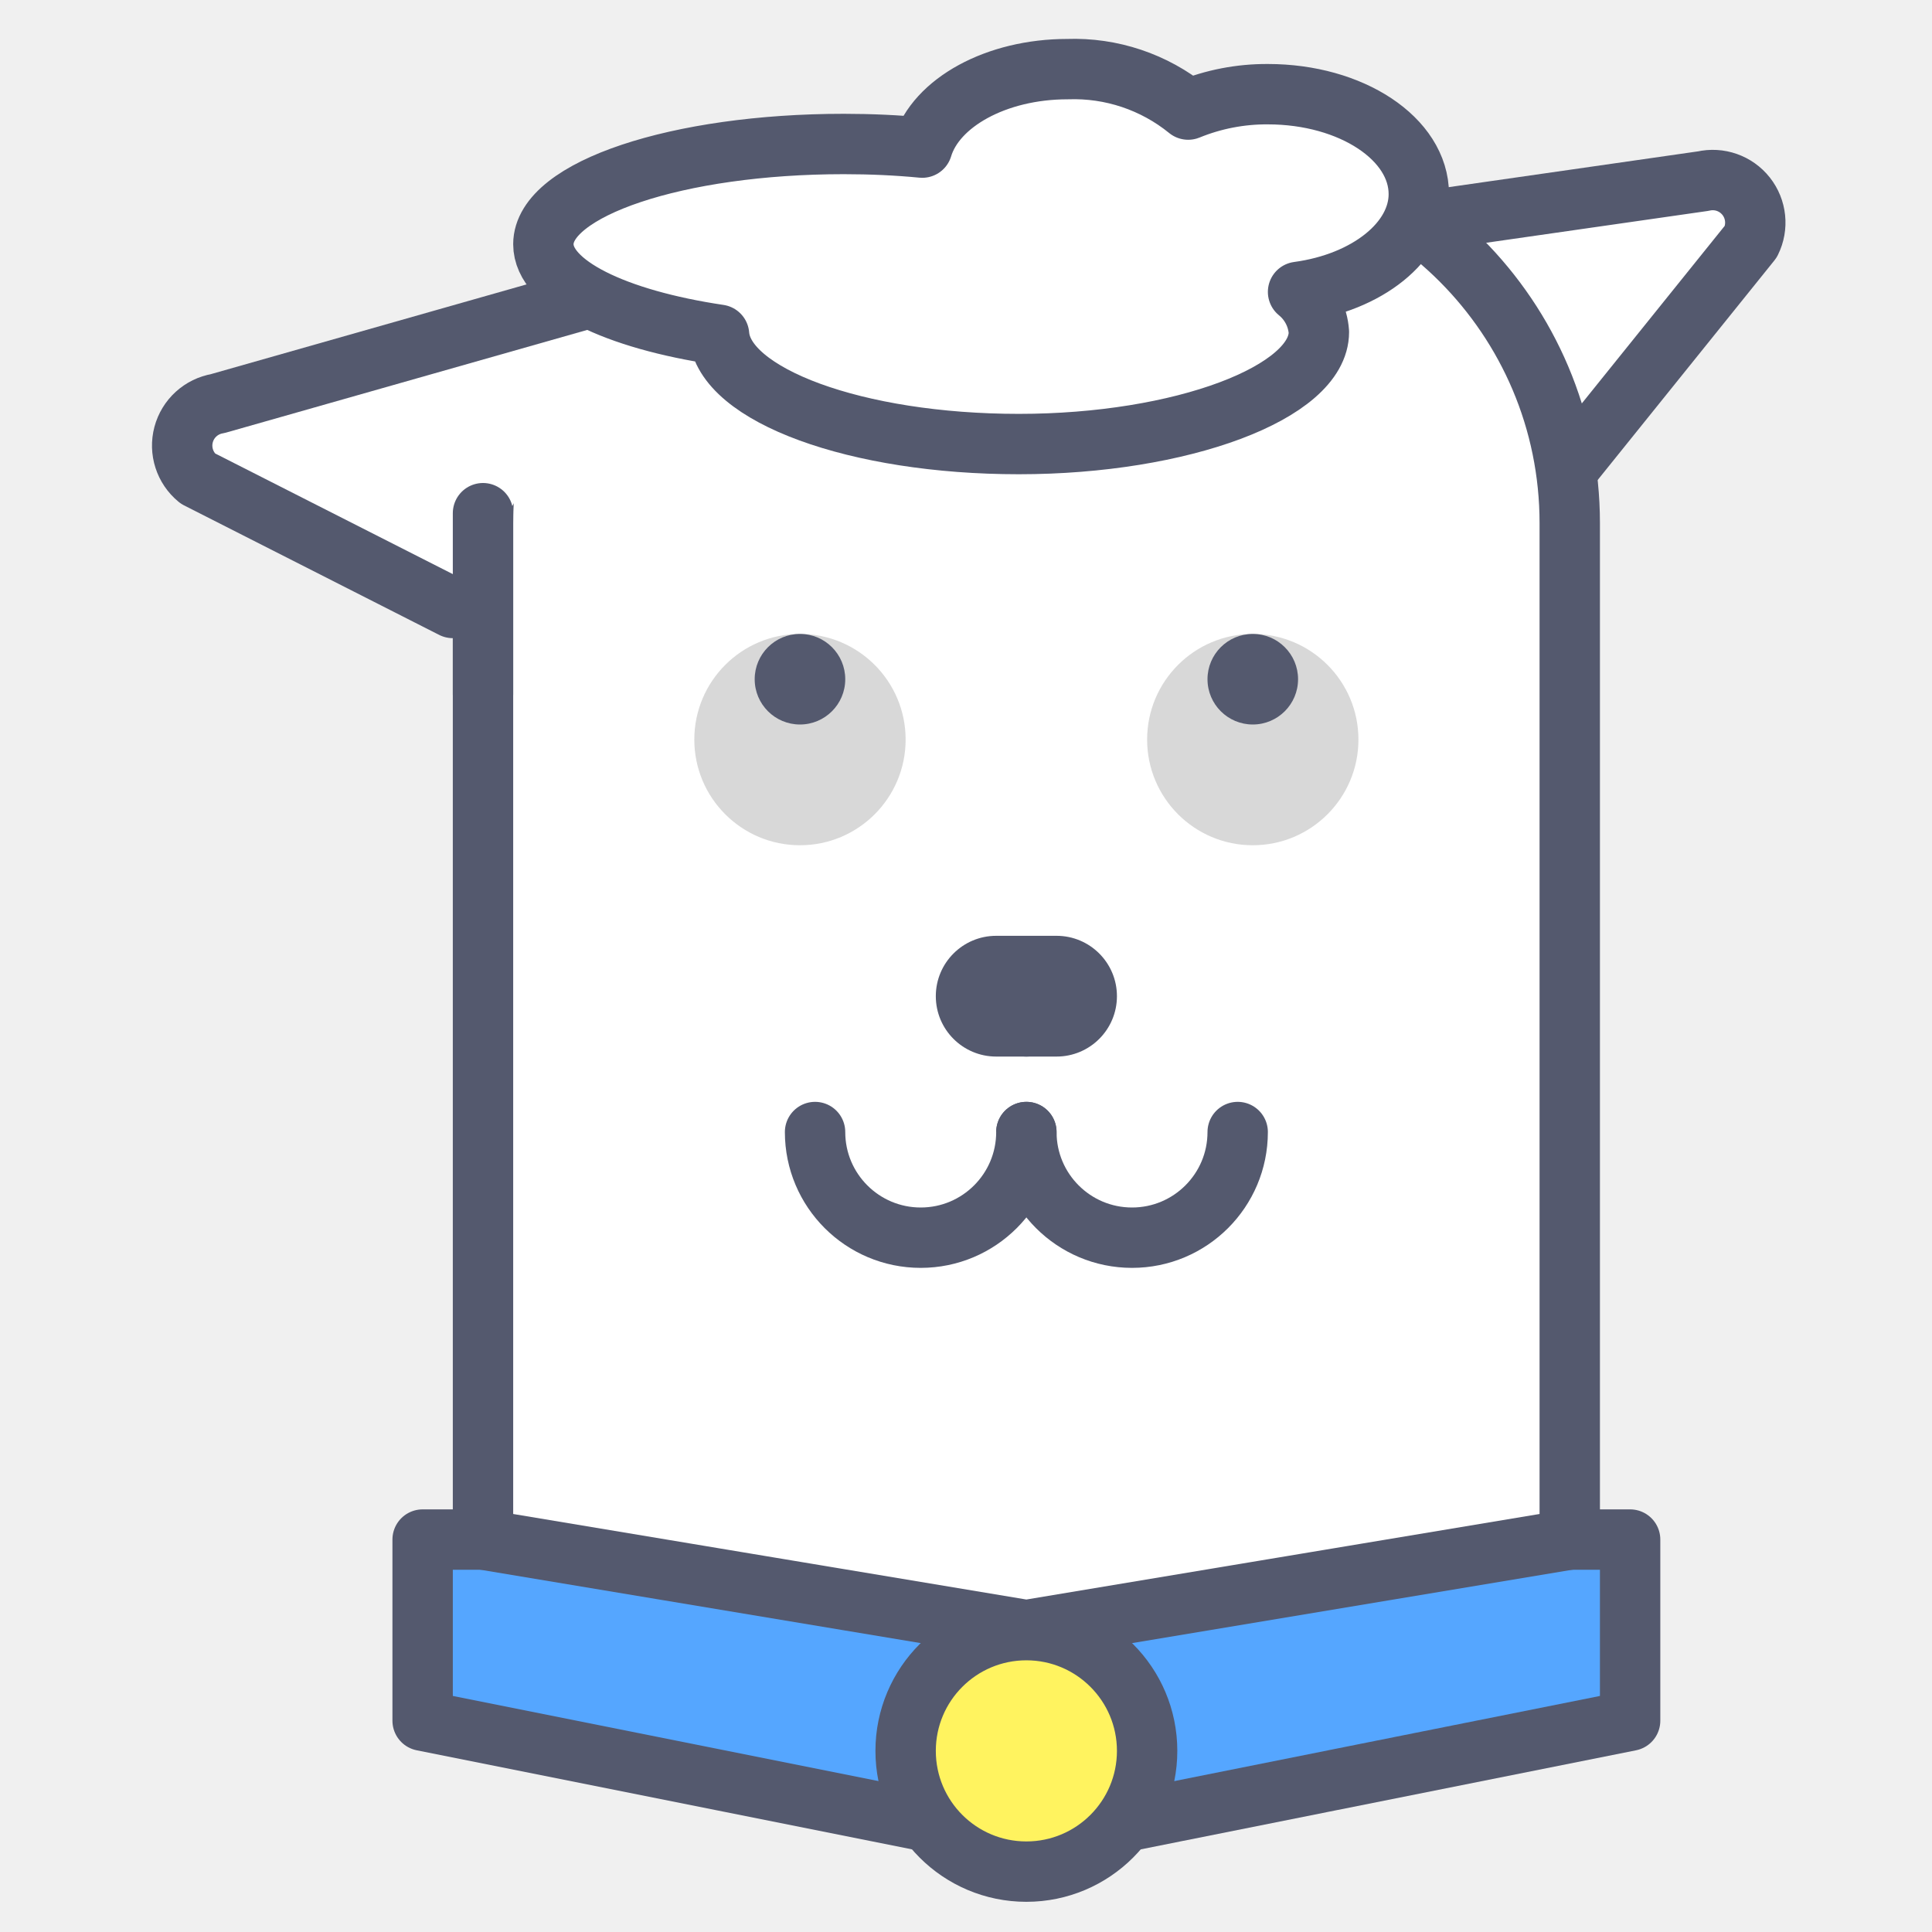
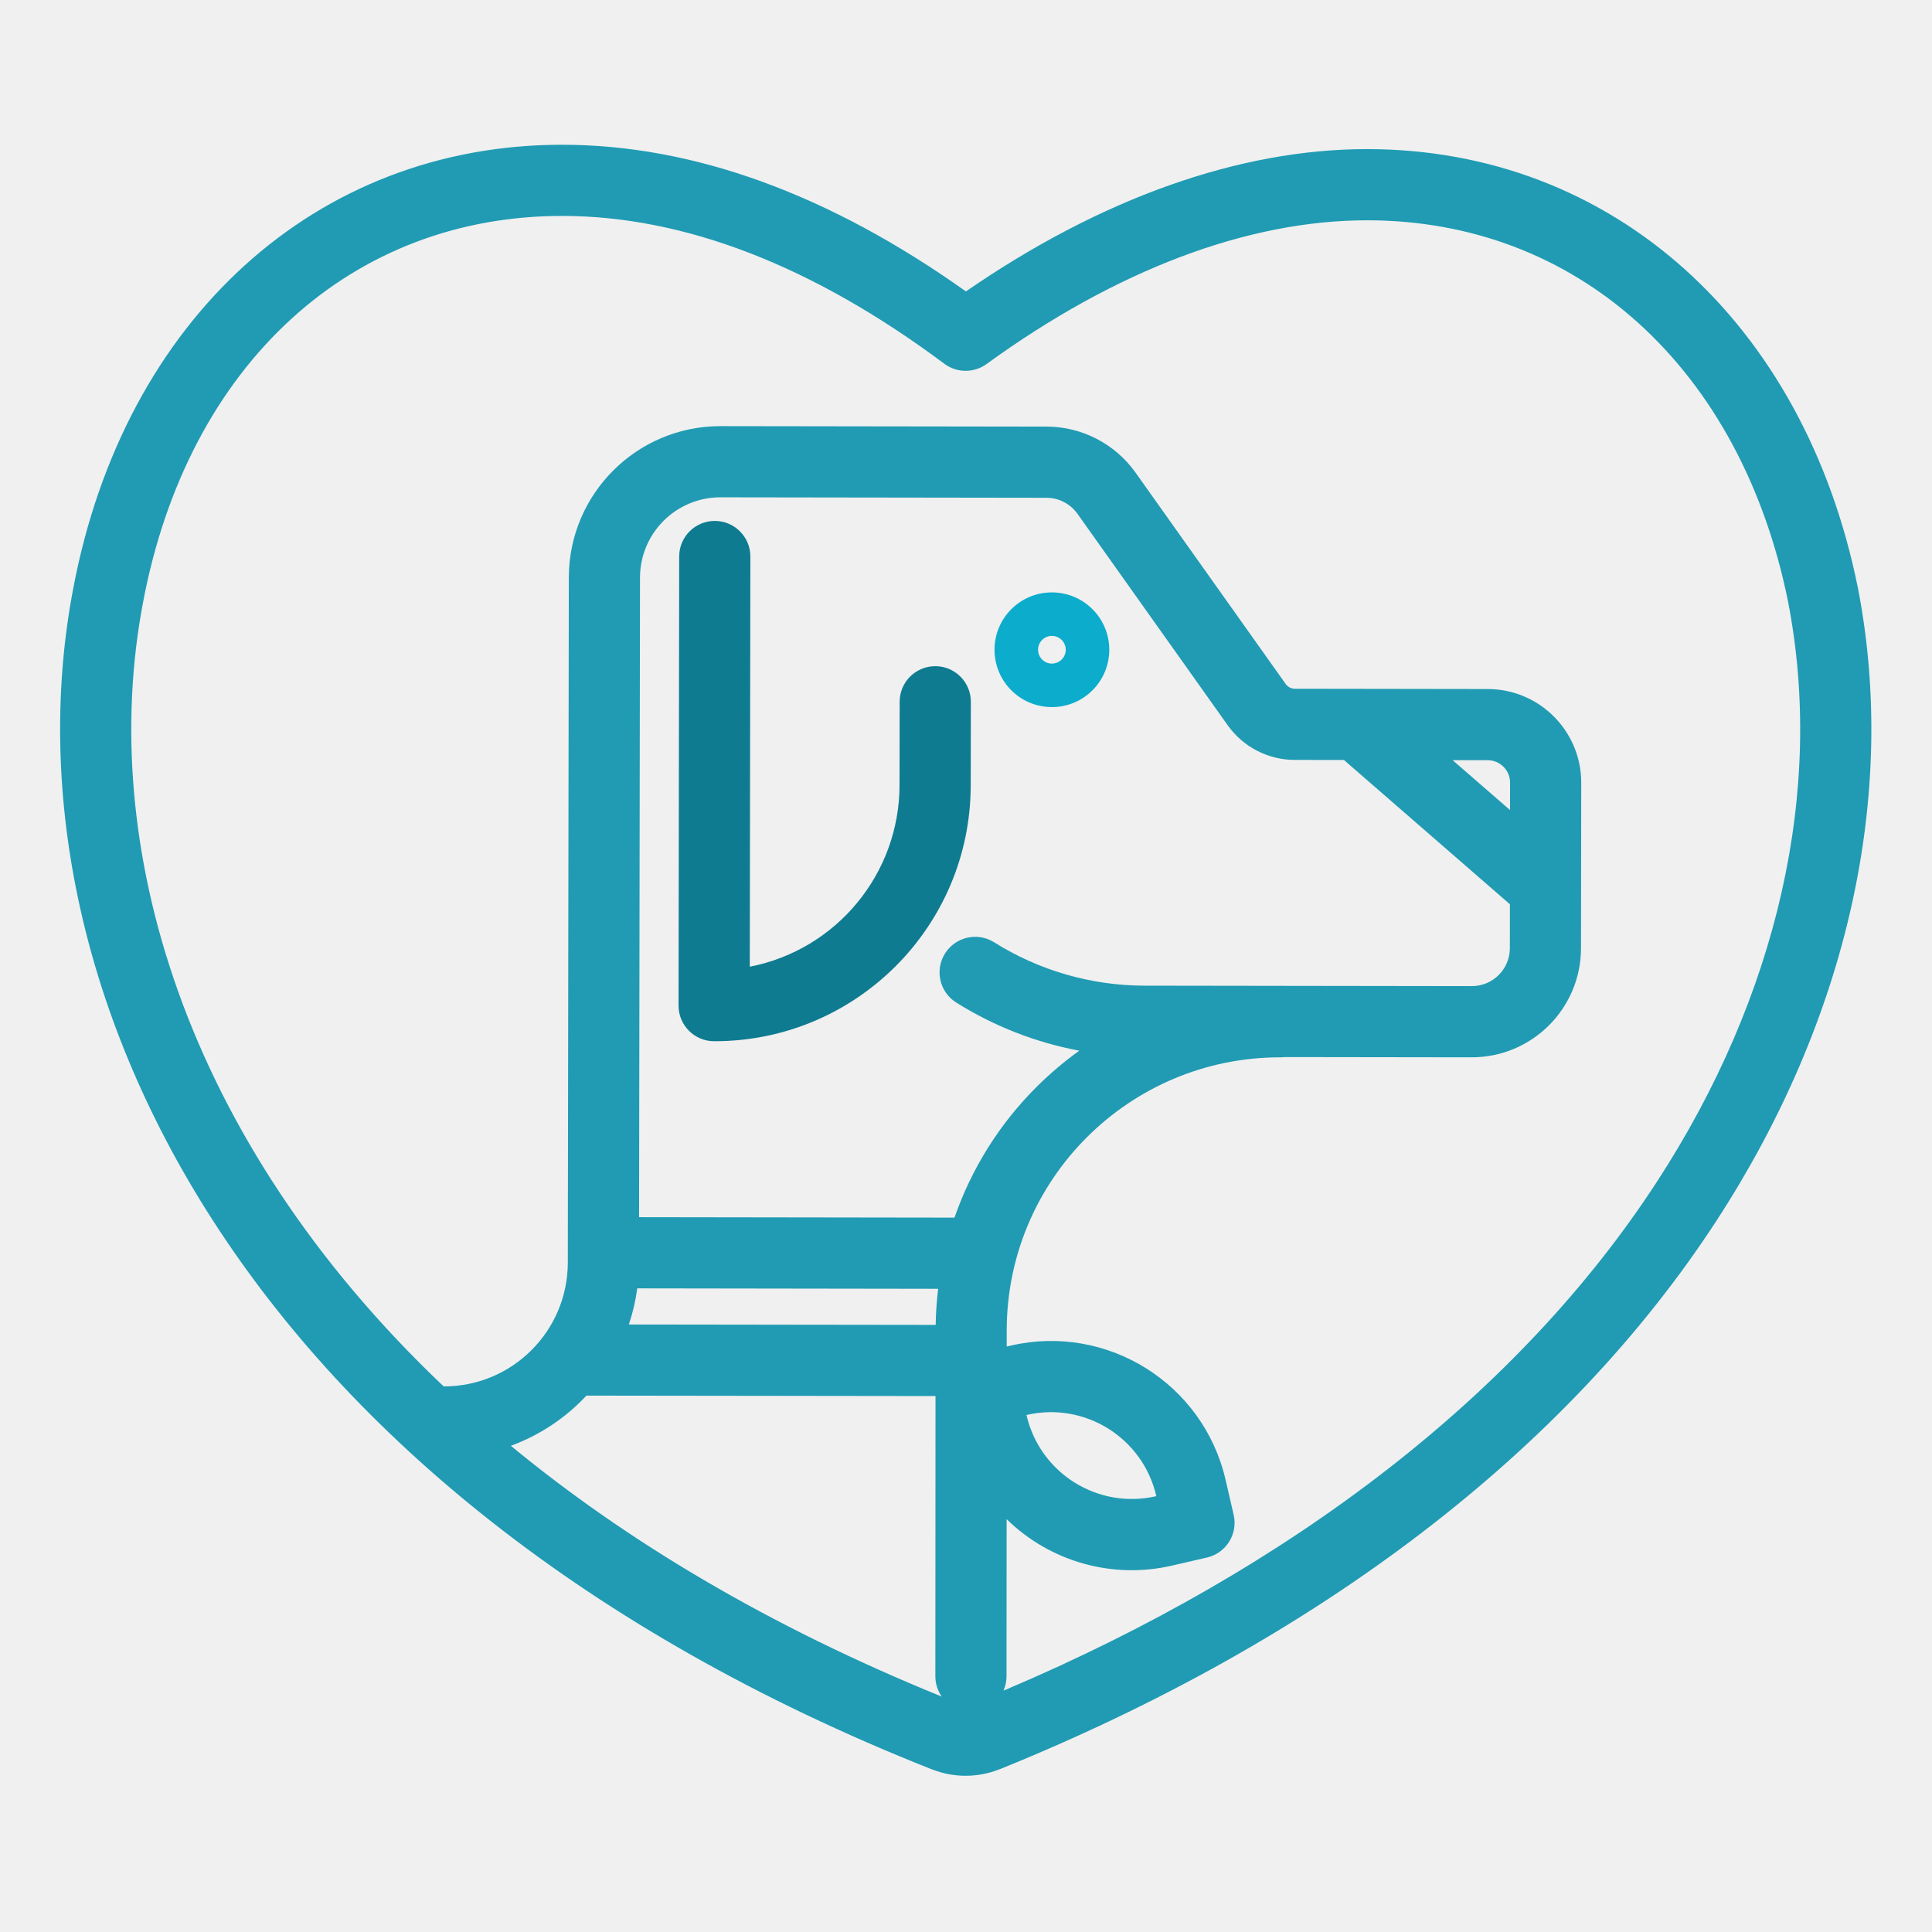
- <svg xmlns="http://www.w3.org/2000/svg" viewBox="0 0 64 64">
-   <defs>
-     <style>.cls-1{fill:#55a6ff;}.cls-1,.cls-2,.cls-5,.cls-6{stroke:#54596e;stroke-linecap:round;stroke-linejoin:round;stroke-width:2px;}.cls-2{fill:#fff;}.cls-3{fill:#d8d8d8;}.cls-4{fill:#54596e;}.cls-5{fill:none;}.cls-6{fill:#fff35f;}</style>
-   </defs>
-   <g id="dog-luxury">
-     <polygon class="cls-1" points="54 51 14 51 14 57 34 61 54 57 54 51" />
-     <path class="cls-2" d="M58,8,50,17.94l-8-9.87L56.42,6A1.41,1.41,0,0,1,58,8Z" />
-     <path class="cls-2" d="M39.67,5H28.33A12.33,12.33,0,0,0,16,17.33V51l18,3,18-3V17.33A12.33,12.33,0,0,0,39.67,5Z" />
-     <path class="cls-2" d="M21.28,9.37l-14.07,4a1.41,1.41,0,0,0-.66,2.48L15,20.14" />
-     <circle class="cls-3" cx="26.5" cy="24.5" r="3.5" />
-     <circle class="cls-3" cx="41.5" cy="24.5" r="3.5" />
-     <circle class="cls-4" cx="26.5" cy="22.5" r="1.5" />
-     <circle class="cls-4" cx="41.5" cy="22.5" r="1.5" />
-     <path class="cls-5" d="M34,34v0Z" />
-     <rect class="cls-4" x="31" y="31" width="6" height="4" rx="2" ry="2" />
-     <path class="cls-2" d="M34,37.5a3.5,3.5,0,0,0,7,0" />
-     <path class="cls-2" d="M27,37.5a3.5,3.5,0,0,0,7,0" />
-     <line class="cls-5" x1="16" y1="17" x2="16" y2="23" />
-     <circle class="cls-6" cx="34" cy="58" r="4" />
-     <path class="cls-2" d="M47,6.43c0-1.83-2.23-3.31-5-3.31a6.86,6.86,0,0,0-2.64.51,6,6,0,0,0-4-1.34C33,2.29,31,3.4,30.55,4.89c-.83-.08-1.7-.12-2.6-.12C22.45,4.77,18,6.26,18,8.09c0,1.34,2.39,2.49,5.82,3,.16,2,4.54,3.62,9.93,3.62S43.69,13,43.69,11A1.88,1.88,0,0,0,43,9.67C45.3,9.36,47,8,47,6.43Z" />
-   </g>
+ <svg xmlns="http://www.w3.org/2000/svg" height="610pt" viewBox="-19 -47 610.669 610" width="610pt">
+   <path d="m276.629 163.234h-.016c-6.207 0-11.238 5.031-11.25 11.234l-.035 26.391c-.051 27.973-19.883 52.008-47.336 57.363l.184-129.641c.012-6.211-5.016-11.254-11.234-11.262h-.012c-6.207 0-11.242 5.023-11.25 11.234l-.203 141.961c-.004 6.211 5.027 11.254 11.238 11.266h.117c44.688 0 80.938-36.195 80.996-80.887l.039-26.395c.012-6.211-5.023-11.254-11.238-11.266zm0 0" id="id_101" style="fill: rgb(14, 123, 145);" />
+   <path d="m313.508 139.914h-.027c-10.008-.008-18.129 8.102-18.133 18.109-.008 10.012 8.102 18.133 18.109 18.141h.031c10.008.004 18.129-8.105 18.133-18.113.004-10.012-8.105-18.129-18.113-18.137zm-.027 22.5c-2.414-.004-4.375-1.969-4.367-4.379 0-2.418 1.961-4.375 4.379-4.371 2.418 0 4.371 1.957 4.371 4.375 0 2.418-1.965 4.375-4.383 4.375zm0 0" id="id_102" style="fill: rgb(12, 172, 204);" />
+   <path d="m568.242 138.461c-16.996-84.234-77.895-138.664-155.145-138.664-40.395 0-84.086 15.527-126.789 44.98-43.285-30.77-86.203-46.359-127.66-46.359-77.699 0-138.336 55.027-154.48 140.145-23.578 122.898 51.074 285.957 271.004 373.219.195.078.391.148.59.215 6.727 2.609 14.18 2.609 20.906 0 .227-.07.449-.156.668-.246 100.824-40.855 179.051-100.75 226.211-173.238 41.488-63.762 57.371-134.781 44.711-199.977-.004-.02-.008-.051-.016-.074zm-425.762 271.195c9.094-3.344 17.27-8.777 23.879-15.863l110.336.141-.047 88.574c0 2.289.695 4.523 2.004 6.41-54.785-22.25-99.902-49.34-136.172-79.262zm315.812-200.945-18.152-15.773 11.094.012c3.914.016 7.07 3.184 7.07 7.09zm-52.5-15.828 52.461 45.602-.02 13.895c-.012 6.621-5.383 11.98-12.004 11.98h-.016l-103.453-.145c-16.855-.02-33.363-4.793-47.629-13.766-5.258-3.242-12.137-1.637-15.426 3.59-3.285 5.223-1.746 12.121 3.449 15.457 11.922 7.488 25.148 12.676 38.992 15.273-4.773 3.426-9.266 7.234-13.434 11.379-11.707 11.637-20.602 25.793-26.012 41.387l-99.703-.141.297-202.168c.02-14.016 11.391-25.367 25.402-25.367h.031l103.07.145c3.879.012 7.516 1.891 9.766 5.055l47.484 66.844c4.875 6.863 12.77 10.945 21.188 10.961zm-223.371 167.012 95.109.137c-.453 3.781-.719 7.59-.781 11.406l-96.973-.125c1.242-3.715 2.133-7.539 2.645-11.418zm322.266-33.648c-43.191 66.387-114.465 121.844-206.504 160.805.637-1.426.961-2.969.961-4.531l.031-49.684c13.77 13.496 33.477 19.035 52.266 14.688l11.062-2.555c6.055-1.398 9.832-7.438 8.438-13.492l-2.555-11.062c-7.027-30.465-37.422-49.461-67.883-42.438l-1.301.301v-5.133c.07-47.668 38.73-86.277 86.398-86.277h.145c.449-.004.891-.031 1.336-.086l59.094.082h.051c19.027-.02 34.453-15.426 34.5-34.445l.074-52.344c.008-16.328-13.203-29.582-29.535-29.621l-60.996-.09c-.324 0-.648-.043-.961-.137-.77-.219-1.445-.699-1.914-1.352l-47.484-66.848c-6.465-9.086-16.922-14.496-28.074-14.523l-103.066-.145h-.074c-26.426.004-47.859 21.406-47.902 47.828l-.32 216.648c-.062 21.562-17.547 39.02-39.109 39.047-.043 0-.086 0-.129 0-82.414-78.18-109.625-171.699-94.965-248.117 6.988-36.824 23.164-67.695 46.785-89.281 23.324-21.305 52.926-32.57 85.594-32.57 38.621 0 79.281 15.723 120.84 46.73 3.945 2.941 9.352 2.977 13.336.086 40.949-29.727 82.539-45.434 120.27-45.434 32.59 0 62.234 11.215 85.723 32.438 23.656 21.375 40.035 51.848 47.363 88.137 11.523 59.426-3.215 124.543-41.492 183.375zm-199.234 73.672.109-.027c18.348-4.203 36.645 7.23 40.902 25.57l.023.109-.105.023c-18.352 4.203-36.645-7.23-40.91-25.57zm0 0" id="id_103" style="fill: rgb(32, 155, 179);" />
</svg>
